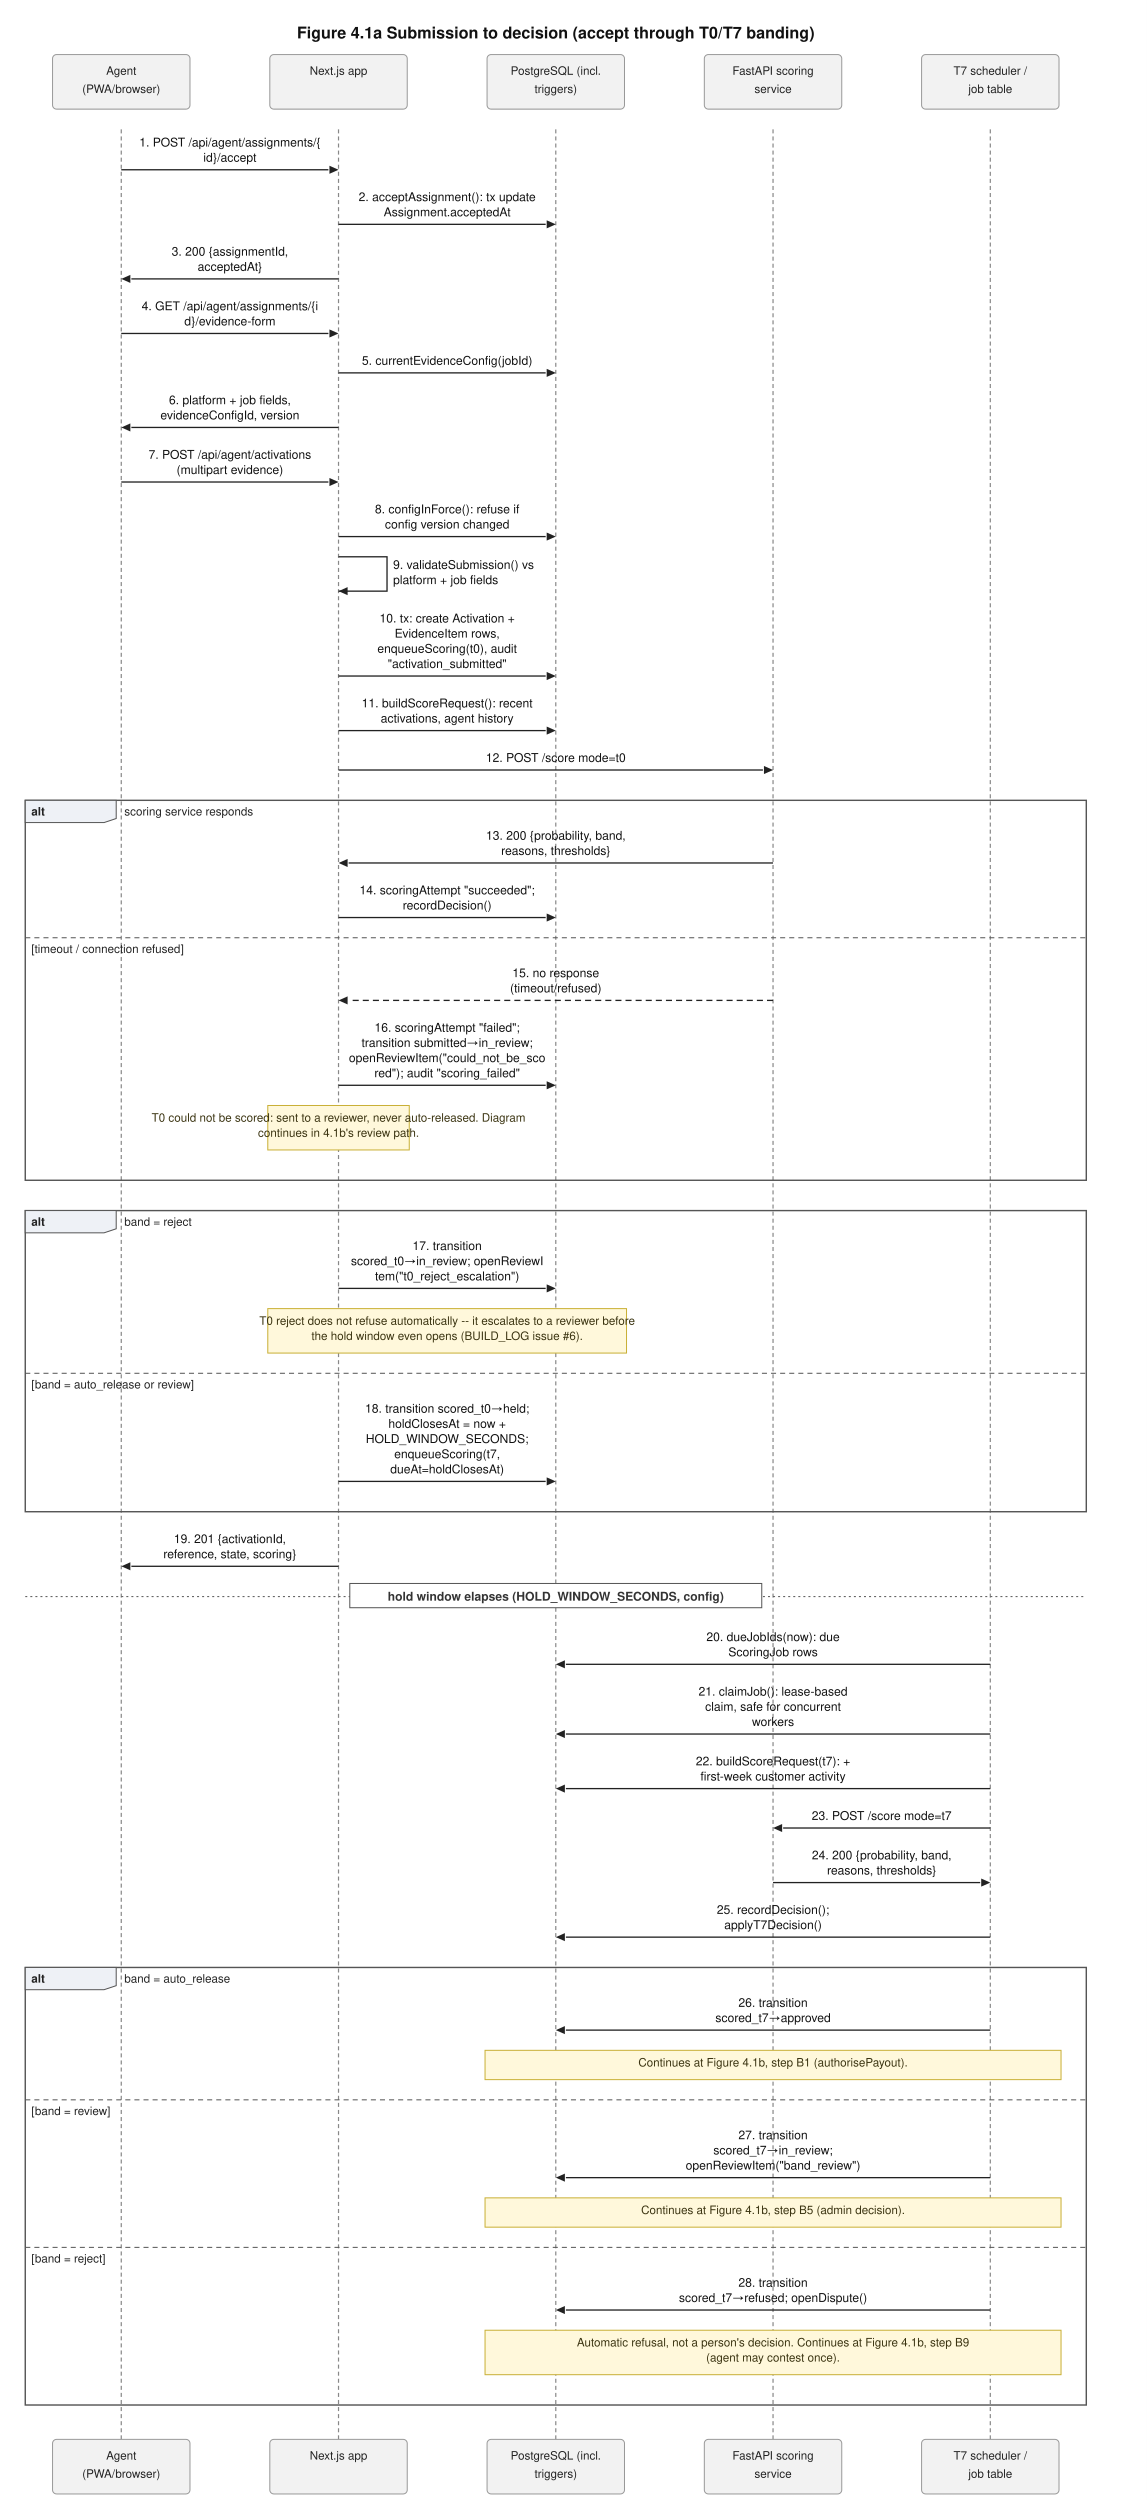
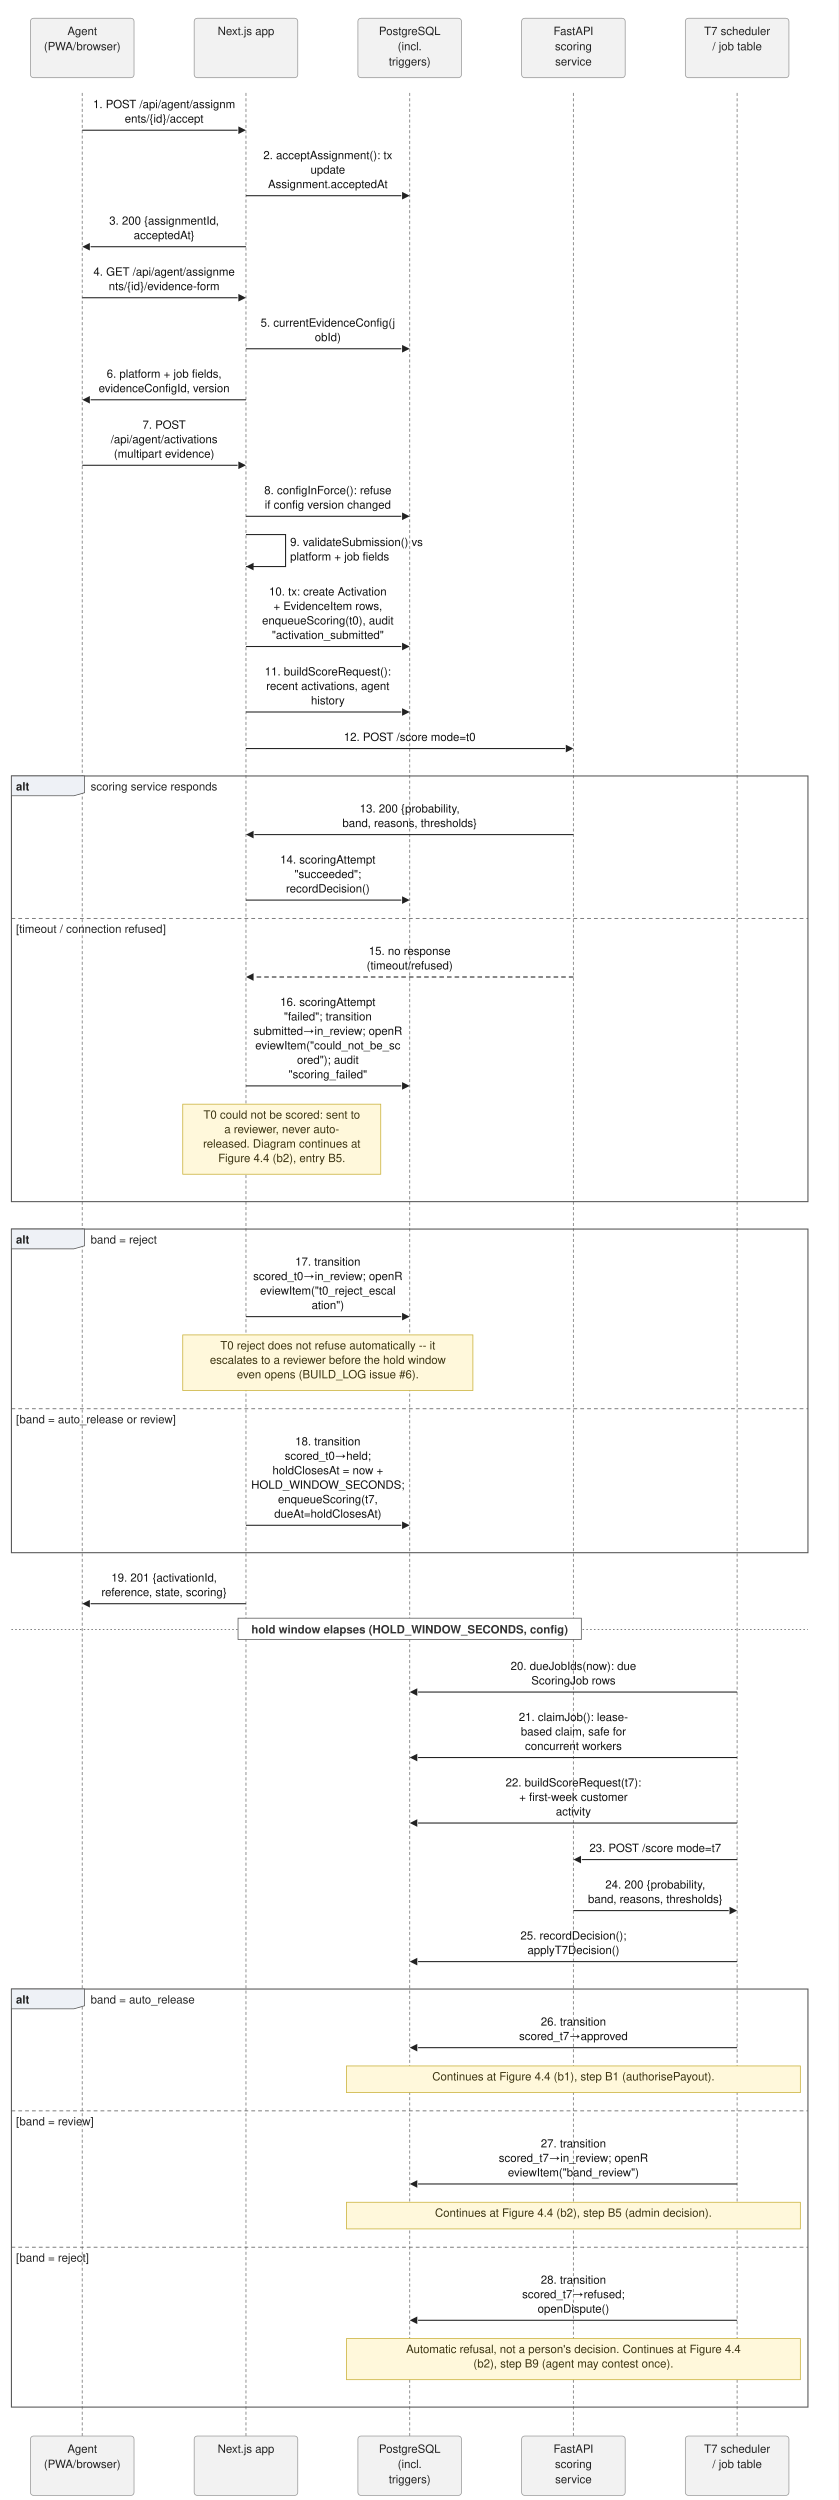
- <svg xmlns="http://www.w3.org/2000/svg" viewBox="0 0 1135 2474" font-family="Helvetica, Arial, sans-serif">
-   <rect x="0" y="0" width="1135" height="2474" fill="white" />
-   <text x="550.0" y="38" font-size="16" font-weight="700" text-anchor="middle" fill="#111">Figure 4.1a  Submission to decision (accept through T0/T7 banding)</text>
-   <rect x="52" y="54" width="136" height="54" rx="4" fill="#f2f2f2" stroke="#999" />
-   <text x="120" y="74" font-size="11.5" text-anchor="middle" fill="#222">Agent</text>
-   <text x="120" y="92" font-size="11.5" text-anchor="middle" fill="#222">(PWA/browser)</text>
-   <line x1="120" y1="128" x2="120" y2="2414" stroke="#888" stroke-width="1.2" stroke-dasharray="4,3" />
-   <rect x="52" y="2414" width="136" height="54" rx="4" fill="#f2f2f2" stroke="#999" />
-   <text x="120" y="2434" font-size="11.5" text-anchor="middle" fill="#222">Agent</text>
-   <text x="120" y="2452" font-size="11.5" text-anchor="middle" fill="#222">(PWA/browser)</text>
-   <rect x="267" y="54" width="136" height="54" rx="4" fill="#f2f2f2" stroke="#999" />
-   <text x="335" y="74" font-size="11.5" text-anchor="middle" fill="#222">Next.js app</text>
-   <line x1="335" y1="128" x2="335" y2="2414" stroke="#888" stroke-width="1.2" stroke-dasharray="4,3" />
-   <rect x="267" y="2414" width="136" height="54" rx="4" fill="#f2f2f2" stroke="#999" />
-   <text x="335" y="2434" font-size="11.5" text-anchor="middle" fill="#222">Next.js app</text>
-   <rect x="482" y="54" width="136" height="54" rx="4" fill="#f2f2f2" stroke="#999" />
-   <text x="550" y="74" font-size="11.5" text-anchor="middle" fill="#222">PostgreSQL (incl.</text>
-   <text x="550" y="92" font-size="11.5" text-anchor="middle" fill="#222">triggers)</text>
-   <line x1="550" y1="128" x2="550" y2="2414" stroke="#888" stroke-width="1.2" stroke-dasharray="4,3" />
-   <rect x="482" y="2414" width="136" height="54" rx="4" fill="#f2f2f2" stroke="#999" />
-   <text x="550" y="2434" font-size="11.5" text-anchor="middle" fill="#222">PostgreSQL (incl.</text>
-   <text x="550" y="2452" font-size="11.5" text-anchor="middle" fill="#222">triggers)</text>
-   <rect x="697" y="54" width="136" height="54" rx="4" fill="#f2f2f2" stroke="#999" />
-   <text x="765" y="74" font-size="11.5" text-anchor="middle" fill="#222">FastAPI scoring</text>
-   <text x="765" y="92" font-size="11.5" text-anchor="middle" fill="#222">service</text>
-   <line x1="765" y1="128" x2="765" y2="2414" stroke="#888" stroke-width="1.2" stroke-dasharray="4,3" />
-   <rect x="697" y="2414" width="136" height="54" rx="4" fill="#f2f2f2" stroke="#999" />
-   <text x="765" y="2434" font-size="11.5" text-anchor="middle" fill="#222">FastAPI scoring</text>
-   <text x="765" y="2452" font-size="11.5" text-anchor="middle" fill="#222">service</text>
-   <rect x="912" y="54" width="136" height="54" rx="4" fill="#f2f2f2" stroke="#999" />
-   <text x="980" y="74" font-size="11.5" text-anchor="middle" fill="#222">T7 scheduler /</text>
-   <text x="980" y="92" font-size="11.5" text-anchor="middle" fill="#222">job table</text>
-   <line x1="980" y1="128" x2="980" y2="2414" stroke="#888" stroke-width="1.2" stroke-dasharray="4,3" />
-   <rect x="912" y="2414" width="136" height="54" rx="4" fill="#f2f2f2" stroke="#999" />
-   <text x="980" y="2434" font-size="11.5" text-anchor="middle" fill="#222">T7 scheduler /</text>
-   <text x="980" y="2452" font-size="11.5" text-anchor="middle" fill="#222">job table</text>
-   <line x1="120" y1="168" x2="325" y2="168" stroke="#222" stroke-width="1.3" />
-   <path d="M326,164 L335,168 L326,172 Z" fill="#222" />
-   <text x="227.5" y="145" font-size="12" text-anchor="middle" fill="#111">1. POST /api/agent/assignments/{</text>
-   <text x="227.5" y="160" font-size="12" text-anchor="middle" fill="#111">id}/accept</text>
-   <line x1="335" y1="222" x2="540" y2="222" stroke="#222" stroke-width="1.3" />
-   <path d="M541,218 L550,222 L541,226 Z" fill="#222" />
-   <text x="442.5" y="199" font-size="12" text-anchor="middle" fill="#111">2. acceptAssignment(): tx update</text>
-   <text x="442.5" y="214" font-size="12" text-anchor="middle" fill="#111">Assignment.acceptedAt</text>
-   <line x1="335" y1="276" x2="130" y2="276" stroke="#222" stroke-width="1.3" />
-   <path d="M129,272 L120,276 L129,280 Z" fill="#222" />
-   <text x="227.5" y="253" font-size="12" text-anchor="middle" fill="#111">3. 200 {assignmentId,</text>
-   <text x="227.5" y="268" font-size="12" text-anchor="middle" fill="#111">acceptedAt}</text>
-   <line x1="120" y1="330" x2="325" y2="330" stroke="#222" stroke-width="1.3" />
-   <path d="M326,326 L335,330 L326,334 Z" fill="#222" />
-   <text x="227.5" y="307" font-size="12" text-anchor="middle" fill="#111">4. GET /api/agent/assignments/{i</text>
-   <text x="227.5" y="322" font-size="12" text-anchor="middle" fill="#111">d}/evidence-form</text>
-   <line x1="335" y1="369" x2="540" y2="369" stroke="#222" stroke-width="1.3" />
-   <path d="M541,365 L550,369 L541,373 Z" fill="#222" />
-   <text x="442.5" y="361" font-size="12" text-anchor="middle" fill="#111">5. currentEvidenceConfig(jobId)</text>
-   <line x1="335" y1="423" x2="130" y2="423" stroke="#222" stroke-width="1.3" />
-   <path d="M129,419 L120,423 L129,427 Z" fill="#222" />
-   <text x="227.5" y="400" font-size="12" text-anchor="middle" fill="#111">6. platform + job fields,</text>
-   <text x="227.5" y="415" font-size="12" text-anchor="middle" fill="#111">evidenceConfigId, version</text>
-   <line x1="120" y1="477" x2="325" y2="477" stroke="#222" stroke-width="1.3" />
-   <path d="M326,473 L335,477 L326,481 Z" fill="#222" />
-   <text x="227.5" y="454" font-size="12" text-anchor="middle" fill="#111">7. POST /api/agent/activations</text>
-   <text x="227.5" y="469" font-size="12" text-anchor="middle" fill="#111">(multipart evidence)</text>
-   <line x1="335" y1="531" x2="540" y2="531" stroke="#222" stroke-width="1.3" />
-   <path d="M541,527 L550,531 L541,535 Z" fill="#222" />
-   <text x="442.5" y="508" font-size="12" text-anchor="middle" fill="#111">8. configInForce(): refuse if</text>
-   <text x="442.5" y="523" font-size="12" text-anchor="middle" fill="#111">config version changed</text>
-   <path d="M335,551 L383,551 L383,585 L335,585" fill="none" stroke="#222" stroke-width="1.3" />
-   <path d="M344,581 L335,585 L344,589 Z" fill="#222" />
-   <text x="389" y="563" font-size="12" text-anchor="start" fill="#111">9. validateSubmission() vs</text>
-   <text x="389" y="578" font-size="12" text-anchor="start" fill="#111">platform + job fields</text>
-   <line x1="335" y1="669" x2="540" y2="669" stroke="#222" stroke-width="1.3" />
-   <path d="M541,665 L550,669 L541,673 Z" fill="#222" />
-   <text x="442.5" y="616" font-size="12" text-anchor="middle" fill="#111">10. tx: create Activation +</text>
-   <text x="442.5" y="631" font-size="12" text-anchor="middle" fill="#111">EvidenceItem rows,</text>
-   <text x="442.5" y="646" font-size="12" text-anchor="middle" fill="#111">enqueueScoring(t0), audit</text>
-   <text x="442.5" y="661" font-size="12" text-anchor="middle" fill="#111">"activation_submitted"</text>
-   <line x1="335" y1="723" x2="540" y2="723" stroke="#222" stroke-width="1.3" />
-   <path d="M541,719 L550,723 L541,727 Z" fill="#222" />
-   <text x="442.5" y="700" font-size="12" text-anchor="middle" fill="#111">11. buildScoreRequest(): recent</text>
-   <text x="442.5" y="715" font-size="12" text-anchor="middle" fill="#111">activations, agent history</text>
-   <line x1="335" y1="762" x2="755" y2="762" stroke="#222" stroke-width="1.3" />
-   <path d="M756,758 L765,762 L756,766 Z" fill="#222" />
-   <text x="550.0" y="754" font-size="12" text-anchor="middle" fill="#111">12. POST /score  mode=t0</text>
-   <line x1="765" y1="854" x2="345" y2="854" stroke="#222" stroke-width="1.3" />
-   <path d="M344,850 L335,854 L344,858 Z" fill="#222" />
-   <text x="550.0" y="831" font-size="12" text-anchor="middle" fill="#111">13. 200 {probability, band,</text>
-   <text x="550.0" y="846" font-size="12" text-anchor="middle" fill="#111">reasons, thresholds}</text>
-   <line x1="335" y1="908" x2="540" y2="908" stroke="#222" stroke-width="1.3" />
-   <path d="M541,904 L550,908 L541,912 Z" fill="#222" />
-   <text x="442.5" y="885" font-size="12" text-anchor="middle" fill="#111">14. scoringAttempt "succeeded";</text>
-   <text x="442.5" y="900" font-size="12" text-anchor="middle" fill="#111">recordDecision()</text>
-   <line x1="765" y1="990" x2="345" y2="990" stroke="#222" stroke-width="1.3" stroke-dasharray="6,4" />
-   <path d="M344,986 L335,990 L344,994 Z" fill="#222" />
-   <text x="550.0" y="967" font-size="12" text-anchor="middle" fill="#111">15. no response</text>
-   <text x="550.0" y="982" font-size="12" text-anchor="middle" fill="#111">(timeout/refused)</text>
-   <line x1="335" y1="1074" x2="540" y2="1074" stroke="#222" stroke-width="1.3" />
-   <path d="M541,1070 L550,1074 L541,1078 Z" fill="#222" />
-   <text x="442.5" y="1021" font-size="12" text-anchor="middle" fill="#111">16. scoringAttempt "failed";</text>
-   <text x="442.5" y="1036" font-size="12" text-anchor="middle" fill="#111">transition submitted→in_review;</text>
-   <text x="442.5" y="1051" font-size="12" text-anchor="middle" fill="#111">openReviewItem("could_not_be_sco</text>
-   <text x="442.5" y="1066" font-size="12" text-anchor="middle" fill="#111">red"); audit "scoring_failed"</text>
-   <rect x="265" y="1094" width="140" height="44" fill="#fff8db" stroke="#c9b037" stroke-width="1" />
-   <text x="335.0" y="1110" font-size="11.5" text-anchor="middle" fill="#3a3310">T0 could not be scored: sent to a reviewer, never auto-released. Diagram</text>
-   <text x="335.0" y="1125" font-size="11.5" text-anchor="middle" fill="#3a3310">continues in 4.1b's review path.</text>
-   <rect x="25" y="792" width="1050" height="376" fill="none" stroke="#555" stroke-width="1.4" />
-   <path d="M25,792 L115,792 L115,810 L103,814 L25,814 Z" fill="#eef1f6" stroke="#555" />
-   <text x="31" y="807" font-size="11.5" font-weight="700" fill="#222">alt</text>
-   <text x="123" y="807" font-size="11.5" fill="#222">scoring service responds</text>
-   <line x1="25" y1="928" x2="1075" y2="928" stroke="#555" stroke-width="1" stroke-dasharray="5,4" />
-   <text x="31" y="943" font-size="11.5" fill="#222">[timeout / connection refused]</text>
-   <line x1="335" y1="1275" x2="540" y2="1275" stroke="#222" stroke-width="1.3" />
-   <path d="M541,1271 L550,1275 L541,1279 Z" fill="#222" />
-   <text x="442.5" y="1237" font-size="12" text-anchor="middle" fill="#111">17. transition</text>
-   <text x="442.5" y="1252" font-size="12" text-anchor="middle" fill="#111">scored_t0→in_review; openReviewI</text>
-   <text x="442.5" y="1267" font-size="12" text-anchor="middle" fill="#111">tem("t0_reject_escalation")</text>
-   <rect x="265" y="1295" width="355" height="44" fill="#fff8db" stroke="#c9b037" stroke-width="1" />
-   <text x="442.5" y="1311" font-size="11.5" text-anchor="middle" fill="#3a3310">T0 reject does not refuse automatically -- it escalates to a reviewer before</text>
-   <text x="442.5" y="1326" font-size="11.5" text-anchor="middle" fill="#3a3310">the hold window even opens (BUILD_LOG issue #6).</text>
-   <line x1="335" y1="1466" x2="540" y2="1466" stroke="#222" stroke-width="1.3" />
-   <path d="M541,1462 L550,1466 L541,1470 Z" fill="#222" />
-   <text x="442.5" y="1398" font-size="12" text-anchor="middle" fill="#111">18. transition scored_t0→held;</text>
-   <text x="442.5" y="1413" font-size="12" text-anchor="middle" fill="#111">holdClosesAt = now +</text>
-   <text x="442.5" y="1428" font-size="12" text-anchor="middle" fill="#111">HOLD_WINDOW_SECONDS;</text>
-   <text x="442.5" y="1443" font-size="12" text-anchor="middle" fill="#111">enqueueScoring(t7,</text>
-   <text x="442.5" y="1458" font-size="12" text-anchor="middle" fill="#111">dueAt=holdClosesAt)</text>
-   <rect x="25" y="1198" width="1050" height="298" fill="none" stroke="#555" stroke-width="1.4" />
-   <path d="M25,1198 L115,1198 L115,1216 L103,1220 L25,1220 Z" fill="#eef1f6" stroke="#555" />
-   <text x="31" y="1213" font-size="11.5" font-weight="700" fill="#222">alt</text>
-   <text x="123" y="1213" font-size="11.5" fill="#222">band = reject</text>
-   <line x1="25" y1="1359" x2="1075" y2="1359" stroke="#555" stroke-width="1" stroke-dasharray="5,4" />
-   <text x="31" y="1374" font-size="11.5" fill="#222">[band = auto_release or review]</text>
-   <line x1="335" y1="1550" x2="130" y2="1550" stroke="#222" stroke-width="1.3" />
-   <path d="M129,1546 L120,1550 L129,1554 Z" fill="#222" />
-   <text x="227.5" y="1527" font-size="12" text-anchor="middle" fill="#111">19. 201 {activationId,</text>
-   <text x="227.5" y="1542" font-size="12" text-anchor="middle" fill="#111">reference, state, scoring}</text>
-   <line x1="25" y1="1580" x2="1075" y2="1580" stroke="#555" stroke-width="1" stroke-dasharray="2,3" />
-   <rect x="346.16" y="1567" width="407.68" height="24" fill="white" stroke="#555" />
-   <text x="550.0" y="1584" font-size="12" font-weight="600" text-anchor="middle" fill="#333">hold window elapses (HOLD_WINDOW_SECONDS, config)</text>
-   <line x1="980" y1="1647" x2="560" y2="1647" stroke="#222" stroke-width="1.3" />
-   <path d="M559,1643 L550,1647 L559,1651 Z" fill="#222" />
-   <text x="765.0" y="1624" font-size="12" text-anchor="middle" fill="#111">20. dueJobIds(now): due</text>
-   <text x="765.0" y="1639" font-size="12" text-anchor="middle" fill="#111">ScoringJob rows</text>
-   <line x1="980" y1="1716" x2="560" y2="1716" stroke="#222" stroke-width="1.3" />
-   <path d="M559,1712 L550,1716 L559,1720 Z" fill="#222" />
-   <text x="765.0" y="1678" font-size="12" text-anchor="middle" fill="#111">21. claimJob(): lease-based</text>
-   <text x="765.0" y="1693" font-size="12" text-anchor="middle" fill="#111">claim, safe for concurrent</text>
-   <text x="765.0" y="1708" font-size="12" text-anchor="middle" fill="#111">workers</text>
-   <line x1="980" y1="1770" x2="560" y2="1770" stroke="#222" stroke-width="1.3" />
-   <path d="M559,1766 L550,1770 L559,1774 Z" fill="#222" />
-   <text x="765.0" y="1747" font-size="12" text-anchor="middle" fill="#111">22. buildScoreRequest(t7): +</text>
-   <text x="765.0" y="1762" font-size="12" text-anchor="middle" fill="#111">first-week customer activity</text>
-   <line x1="980" y1="1809" x2="775" y2="1809" stroke="#222" stroke-width="1.3" />
-   <path d="M774,1805 L765,1809 L774,1813 Z" fill="#222" />
-   <text x="872.5" y="1801" font-size="12" text-anchor="middle" fill="#111">23. POST /score  mode=t7</text>
-   <line x1="765" y1="1863" x2="970" y2="1863" stroke="#222" stroke-width="1.3" />
-   <path d="M971,1859 L980,1863 L971,1867 Z" fill="#222" />
-   <text x="872.5" y="1840" font-size="12" text-anchor="middle" fill="#111">24. 200 {probability, band,</text>
-   <text x="872.5" y="1855" font-size="12" text-anchor="middle" fill="#111">reasons, thresholds}</text>
-   <line x1="980" y1="1917" x2="560" y2="1917" stroke="#222" stroke-width="1.3" />
-   <path d="M559,1913 L550,1917 L559,1921 Z" fill="#222" />
-   <text x="765.0" y="1894" font-size="12" text-anchor="middle" fill="#111">25. recordDecision();</text>
-   <text x="765.0" y="1909" font-size="12" text-anchor="middle" fill="#111">applyT7Decision()</text>
-   <line x1="980" y1="2009" x2="560" y2="2009" stroke="#222" stroke-width="1.3" />
-   <path d="M559,2005 L550,2009 L559,2013 Z" fill="#222" />
-   <text x="765.0" y="1986" font-size="12" text-anchor="middle" fill="#111">26. transition</text>
-   <text x="765.0" y="2001" font-size="12" text-anchor="middle" fill="#111">scored_t7→approved</text>
-   <rect x="480" y="2029" width="570" height="29" fill="#fff8db" stroke="#c9b037" stroke-width="1" />
-   <text x="765.0" y="2045" font-size="11.5" text-anchor="middle" fill="#3a3310">Continues at Figure 4.1b, step B1 (authorisePayout).</text>
-   <line x1="980" y1="2155" x2="560" y2="2155" stroke="#222" stroke-width="1.3" />
-   <path d="M559,2151 L550,2155 L559,2159 Z" fill="#222" />
-   <text x="765.0" y="2117" font-size="12" text-anchor="middle" fill="#111">27. transition</text>
-   <text x="765.0" y="2132" font-size="12" text-anchor="middle" fill="#111">scored_t7→in_review;</text>
-   <text x="765.0" y="2147" font-size="12" text-anchor="middle" fill="#111">openReviewItem("band_review")</text>
-   <rect x="480" y="2175" width="570" height="29" fill="#fff8db" stroke="#c9b037" stroke-width="1" />
-   <text x="765.0" y="2191" font-size="11.5" text-anchor="middle" fill="#3a3310">Continues at Figure 4.1b, step B5 (admin decision).</text>
-   <line x1="980" y1="2286" x2="560" y2="2286" stroke="#222" stroke-width="1.3" />
-   <path d="M559,2282 L550,2286 L559,2290 Z" fill="#222" />
-   <text x="765.0" y="2263" font-size="12" text-anchor="middle" fill="#111">28. transition</text>
-   <text x="765.0" y="2278" font-size="12" text-anchor="middle" fill="#111">scored_t7→refused; openDispute()</text>
-   <rect x="480" y="2306" width="570" height="44" fill="#fff8db" stroke="#c9b037" stroke-width="1" />
-   <text x="765.0" y="2322" font-size="11.5" text-anchor="middle" fill="#3a3310">Automatic refusal, not a person's decision. Continues at Figure 4.1b, step B9</text>
-   <text x="765.0" y="2337" font-size="11.5" text-anchor="middle" fill="#3a3310">(agent may contest once).</text>
-   <rect x="25" y="1947" width="1050" height="433" fill="none" stroke="#555" stroke-width="1.4" />
-   <path d="M25,1947 L115,1947 L115,1965 L103,1969 L25,1969 Z" fill="#eef1f6" stroke="#555" />
-   <text x="31" y="1962" font-size="11.5" font-weight="700" fill="#222">alt</text>
-   <text x="123" y="1962" font-size="11.5" fill="#222">band = auto_release</text>
-   <line x1="25" y1="2078" x2="1075" y2="2078" stroke="#555" stroke-width="1" stroke-dasharray="5,4" />
-   <text x="31" y="2093" font-size="11.5" fill="#222">[band = review]</text>
-   <line x1="25" y1="2224" x2="1075" y2="2224" stroke="#555" stroke-width="1" stroke-dasharray="5,4" />
-   <text x="31" y="2239" font-size="11.5" fill="#222">[band = reject]</text>
+ <svg xmlns="http://www.w3.org/2000/svg" viewBox="0 0 1101.0 3283" font-family="Helvetica, Arial, sans-serif">
+   <rect x="0" y="0" width="1101.0" height="3283" fill="white" />
+   <rect x="40.0" y="24" width="136" height="78" rx="4" fill="#f2f2f2" stroke="#999" />
+   <text x="108.0" y="46" font-size="15" text-anchor="middle" fill="#222">Agent</text>
+   <text x="108.0" y="66" font-size="15" text-anchor="middle" fill="#222">(PWA/browser)</text>
+   <line x1="108.0" y1="122" x2="108.0" y2="3199" stroke="#888" stroke-width="1.2" stroke-dasharray="4,3" />
+   <rect x="40.0" y="3199" width="136" height="78" rx="4" fill="#f2f2f2" stroke="#999" />
+   <text x="108.0" y="3221" font-size="15" text-anchor="middle" fill="#222">Agent</text>
+   <text x="108.0" y="3241" font-size="15" text-anchor="middle" fill="#222">(PWA/browser)</text>
+   <rect x="255.0" y="24" width="136" height="78" rx="4" fill="#f2f2f2" stroke="#999" />
+   <text x="323.0" y="46" font-size="15" text-anchor="middle" fill="#222">Next.js app</text>
+   <line x1="323.0" y1="122" x2="323.0" y2="3199" stroke="#888" stroke-width="1.2" stroke-dasharray="4,3" />
+   <rect x="255.0" y="3199" width="136" height="78" rx="4" fill="#f2f2f2" stroke="#999" />
+   <text x="323.0" y="3221" font-size="15" text-anchor="middle" fill="#222">Next.js app</text>
+   <rect x="470.0" y="24" width="136" height="78" rx="4" fill="#f2f2f2" stroke="#999" />
+   <text x="538.0" y="46" font-size="15" text-anchor="middle" fill="#222">PostgreSQL</text>
+   <text x="538.0" y="66" font-size="15" text-anchor="middle" fill="#222">(incl.</text>
+   <text x="538.0" y="86" font-size="15" text-anchor="middle" fill="#222">triggers)</text>
+   <line x1="538.0" y1="122" x2="538.0" y2="3199" stroke="#888" stroke-width="1.2" stroke-dasharray="4,3" />
+   <rect x="470.0" y="3199" width="136" height="78" rx="4" fill="#f2f2f2" stroke="#999" />
+   <text x="538.0" y="3221" font-size="15" text-anchor="middle" fill="#222">PostgreSQL</text>
+   <text x="538.0" y="3241" font-size="15" text-anchor="middle" fill="#222">(incl.</text>
+   <text x="538.0" y="3261" font-size="15" text-anchor="middle" fill="#222">triggers)</text>
+   <rect x="685.0" y="24" width="136" height="78" rx="4" fill="#f2f2f2" stroke="#999" />
+   <text x="753.0" y="46" font-size="15" text-anchor="middle" fill="#222">FastAPI</text>
+   <text x="753.0" y="66" font-size="15" text-anchor="middle" fill="#222">scoring</text>
+   <text x="753.0" y="86" font-size="15" text-anchor="middle" fill="#222">service</text>
+   <line x1="753.0" y1="122" x2="753.0" y2="3199" stroke="#888" stroke-width="1.2" stroke-dasharray="4,3" />
+   <rect x="685.0" y="3199" width="136" height="78" rx="4" fill="#f2f2f2" stroke="#999" />
+   <text x="753.0" y="3221" font-size="15" text-anchor="middle" fill="#222">FastAPI</text>
+   <text x="753.0" y="3241" font-size="15" text-anchor="middle" fill="#222">scoring</text>
+   <text x="753.0" y="3261" font-size="15" text-anchor="middle" fill="#222">service</text>
+   <rect x="900.0" y="24" width="136" height="78" rx="4" fill="#f2f2f2" stroke="#999" />
+   <text x="968.0" y="46" font-size="15" text-anchor="middle" fill="#222">T7 scheduler</text>
+   <text x="968.0" y="66" font-size="15" text-anchor="middle" fill="#222">/ job table</text>
+   <line x1="968.0" y1="122" x2="968.0" y2="3199" stroke="#888" stroke-width="1.2" stroke-dasharray="4,3" />
+   <rect x="900.0" y="3199" width="136" height="78" rx="4" fill="#f2f2f2" stroke="#999" />
+   <text x="968.0" y="3221" font-size="15" text-anchor="middle" fill="#222">T7 scheduler</text>
+   <text x="968.0" y="3241" font-size="15" text-anchor="middle" fill="#222">/ job table</text>
+   <line x1="108.0" y1="171" x2="312.0" y2="171" stroke="#222" stroke-width="1.4" />
+   <path d="M313.0,166 L323.0,171 L313.0,176 Z" fill="#222" />
+   <text x="215.5" y="142" font-size="15" text-anchor="middle" fill="#111">1. POST /api/agent/assignm</text>
+   <text x="215.5" y="161" font-size="15" text-anchor="middle" fill="#111">ents/{id}/accept</text>
+   <line x1="323.0" y1="257" x2="527.0" y2="257" stroke="#222" stroke-width="1.4" />
+   <path d="M528.0,252 L538.0,257 L528.0,262 Z" fill="#222" />
+   <text x="430.5" y="209" font-size="15" text-anchor="middle" fill="#111">2. acceptAssignment(): tx</text>
+   <text x="430.5" y="228" font-size="15" text-anchor="middle" fill="#111">update</text>
+   <text x="430.5" y="247" font-size="15" text-anchor="middle" fill="#111">Assignment.acceptedAt</text>
+   <line x1="323.0" y1="324" x2="119.0" y2="324" stroke="#222" stroke-width="1.4" />
+   <path d="M118.0,319 L108.0,324 L118.0,329 Z" fill="#222" />
+   <text x="215.5" y="295" font-size="15" text-anchor="middle" fill="#111">3. 200 {assignmentId,</text>
+   <text x="215.5" y="314" font-size="15" text-anchor="middle" fill="#111">acceptedAt}</text>
+   <line x1="108.0" y1="391" x2="312.0" y2="391" stroke="#222" stroke-width="1.4" />
+   <path d="M313.0,386 L323.0,391 L313.0,396 Z" fill="#222" />
+   <text x="215.5" y="362" font-size="15" text-anchor="middle" fill="#111">4. GET /api/agent/assignme</text>
+   <text x="215.5" y="381" font-size="15" text-anchor="middle" fill="#111">nts/{id}/evidence-form</text>
+   <line x1="323.0" y1="458" x2="527.0" y2="458" stroke="#222" stroke-width="1.4" />
+   <path d="M528.0,453 L538.0,458 L528.0,463 Z" fill="#222" />
+   <text x="430.5" y="429" font-size="15" text-anchor="middle" fill="#111">5. currentEvidenceConfig(j</text>
+   <text x="430.5" y="448" font-size="15" text-anchor="middle" fill="#111">obId)</text>
+   <line x1="323.0" y1="525" x2="119.0" y2="525" stroke="#222" stroke-width="1.4" />
+   <path d="M118.0,520 L108.0,525 L118.0,530 Z" fill="#222" />
+   <text x="215.5" y="496" font-size="15" text-anchor="middle" fill="#111">6. platform + job fields,</text>
+   <text x="215.5" y="515" font-size="15" text-anchor="middle" fill="#111">evidenceConfigId, version</text>
+   <line x1="108.0" y1="611" x2="312.0" y2="611" stroke="#222" stroke-width="1.4" />
+   <path d="M313.0,606 L323.0,611 L313.0,616 Z" fill="#222" />
+   <text x="215.5" y="563" font-size="15" text-anchor="middle" fill="#111">7. POST</text>
+   <text x="215.5" y="582" font-size="15" text-anchor="middle" fill="#111">/api/agent/activations</text>
+   <text x="215.5" y="601" font-size="15" text-anchor="middle" fill="#111">(multipart evidence)</text>
+   <line x1="323.0" y1="678" x2="527.0" y2="678" stroke="#222" stroke-width="1.4" />
+   <path d="M528.0,673 L538.0,678 L528.0,683 Z" fill="#222" />
+   <text x="430.5" y="649" font-size="15" text-anchor="middle" fill="#111">8. configInForce(): refuse</text>
+   <text x="430.5" y="668" font-size="15" text-anchor="middle" fill="#111">if config version changed</text>
+   <path d="M323.0,702 L375.0,702 L375.0,744 L323.0,744" fill="none" stroke="#222" stroke-width="1.4" />
+   <path d="M333.0,739 L323.0,744 L333.0,749 Z" fill="#222" />
+   <text x="381.0" y="717" font-size="15" text-anchor="start" fill="#111">9. validateSubmission() vs</text>
+   <text x="381.0" y="736" font-size="15" text-anchor="start" fill="#111">platform + job fields</text>
+   <line x1="323.0" y1="849" x2="527.0" y2="849" stroke="#222" stroke-width="1.4" />
+   <path d="M528.0,844 L538.0,849 L528.0,854 Z" fill="#222" />
+   <text x="430.5" y="782" font-size="15" text-anchor="middle" fill="#111">10. tx: create Activation</text>
+   <text x="430.5" y="801" font-size="15" text-anchor="middle" fill="#111">+ EvidenceItem rows,</text>
+   <text x="430.5" y="820" font-size="15" text-anchor="middle" fill="#111">enqueueScoring(t0), audit</text>
+   <text x="430.5" y="839" font-size="15" text-anchor="middle" fill="#111">"activation_submitted"</text>
+   <line x1="323.0" y1="935" x2="527.0" y2="935" stroke="#222" stroke-width="1.4" />
+   <path d="M528.0,930 L538.0,935 L528.0,940 Z" fill="#222" />
+   <text x="430.5" y="887" font-size="15" text-anchor="middle" fill="#111">11. buildScoreRequest():</text>
+   <text x="430.5" y="906" font-size="15" text-anchor="middle" fill="#111">recent activations, agent</text>
+   <text x="430.5" y="925" font-size="15" text-anchor="middle" fill="#111">history</text>
+   <line x1="323.0" y1="983" x2="742.0" y2="983" stroke="#222" stroke-width="1.4" />
+   <path d="M743.0,978 L753.0,983 L743.0,988 Z" fill="#222" />
+   <text x="538.0" y="973" font-size="15" text-anchor="middle" fill="#111">12. POST /score  mode=t0</text>
+   <line x1="753.0" y1="1096" x2="334.0" y2="1096" stroke="#222" stroke-width="1.4" />
+   <path d="M333.0,1091 L323.0,1096 L333.0,1101 Z" fill="#222" />
+   <text x="538.0" y="1067" font-size="15" text-anchor="middle" fill="#111">13. 200 {probability,</text>
+   <text x="538.0" y="1086" font-size="15" text-anchor="middle" fill="#111">band, reasons, thresholds}</text>
+   <line x1="323.0" y1="1182" x2="527.0" y2="1182" stroke="#222" stroke-width="1.4" />
+   <path d="M528.0,1177 L538.0,1182 L528.0,1187 Z" fill="#222" />
+   <text x="430.5" y="1134" font-size="15" text-anchor="middle" fill="#111">14. scoringAttempt</text>
+   <text x="430.5" y="1153" font-size="15" text-anchor="middle" fill="#111">"succeeded";</text>
+   <text x="430.5" y="1172" font-size="15" text-anchor="middle" fill="#111">recordDecision()</text>
+   <line x1="753.0" y1="1283" x2="334.0" y2="1283" stroke="#222" stroke-width="1.4" stroke-dasharray="6,4" />
+   <path d="M333.0,1278 L323.0,1283 L333.0,1288 Z" fill="#222" />
+   <text x="538.0" y="1254" font-size="15" text-anchor="middle" fill="#111">15. no response</text>
+   <text x="538.0" y="1273" font-size="15" text-anchor="middle" fill="#111">(timeout/refused)</text>
+   <line x1="323.0" y1="1426" x2="527.0" y2="1426" stroke="#222" stroke-width="1.4" />
+   <path d="M528.0,1421 L538.0,1426 L528.0,1431 Z" fill="#222" />
+   <text x="430.5" y="1321" font-size="15" text-anchor="middle" fill="#111">16. scoringAttempt</text>
+   <text x="430.5" y="1340" font-size="15" text-anchor="middle" fill="#111">"failed"; transition</text>
+   <text x="430.5" y="1359" font-size="15" text-anchor="middle" fill="#111">submitted→in_review; openR</text>
+   <text x="430.5" y="1378" font-size="15" text-anchor="middle" fill="#111">eviewItem("could_not_be_sc</text>
+   <text x="430.5" y="1397" font-size="15" text-anchor="middle" fill="#111">ored"); audit</text>
+   <text x="430.5" y="1416" font-size="15" text-anchor="middle" fill="#111">"scoring_failed"</text>
+   <rect x="240.0" y="1450" width="260.0" height="92" fill="#fff8db" stroke="#c9b037" stroke-width="1" />
+   <text x="370.0" y="1469" font-size="15" text-anchor="middle" fill="#3a3310">T0 could not be scored: sent to</text>
+   <text x="370.0" y="1488" font-size="15" text-anchor="middle" fill="#3a3310">a reviewer, never auto-</text>
+   <text x="370.0" y="1507" font-size="15" text-anchor="middle" fill="#3a3310">released. Diagram continues at</text>
+   <text x="370.0" y="1526" font-size="15" text-anchor="middle" fill="#3a3310">Figure 4.4 (b2), entry B5.</text>
+   <rect x="15.0" y="1019" width="1046.0" height="559" fill="none" stroke="#555" stroke-width="1.4" />
+   <path d="M15.0,1019 L111.0,1019 L111.0,1041 L97.0,1045 L15.0,1045 Z" fill="#eef1f6" stroke="#555" />
+   <text x="21.0" y="1038" font-size="15" font-weight="700" fill="#222">alt</text>
+   <text x="119.0" y="1038" font-size="15" fill="#222">scoring service responds</text>
+   <line x1="15.0" y1="1206" x2="1061.0" y2="1206" stroke="#555" stroke-width="1" stroke-dasharray="5,4" />
+   <text x="21.0" y="1225" font-size="15" fill="#222">[timeout / connection refused]</text>
+   <line x1="323.0" y1="1729" x2="527.0" y2="1729" stroke="#222" stroke-width="1.4" />
+   <path d="M528.0,1724 L538.0,1729 L528.0,1734 Z" fill="#222" />
+   <text x="430.5" y="1662" font-size="15" text-anchor="middle" fill="#111">17. transition</text>
+   <text x="430.5" y="1681" font-size="15" text-anchor="middle" fill="#111">scored_t0→in_review; openR</text>
+   <text x="430.5" y="1700" font-size="15" text-anchor="middle" fill="#111">eviewItem("t0_reject_escal</text>
+   <text x="430.5" y="1719" font-size="15" text-anchor="middle" fill="#111">ation")</text>
+   <rect x="240.0" y="1753" width="381.0" height="73" fill="#fff8db" stroke="#c9b037" stroke-width="1" />
+   <text x="430.5" y="1772" font-size="15" text-anchor="middle" fill="#3a3310">T0 reject does not refuse automatically -- it</text>
+   <text x="430.5" y="1791" font-size="15" text-anchor="middle" fill="#3a3310">escalates to a reviewer before the hold window</text>
+   <text x="430.5" y="1810" font-size="15" text-anchor="middle" fill="#3a3310">even opens (BUILD_LOG issue #6).</text>
+   <line x1="323.0" y1="2003" x2="527.0" y2="2003" stroke="#222" stroke-width="1.4" />
+   <path d="M528.0,1998 L538.0,2003 L528.0,2008 Z" fill="#222" />
+   <text x="430.5" y="1898" font-size="15" text-anchor="middle" fill="#111">18. transition</text>
+   <text x="430.5" y="1917" font-size="15" text-anchor="middle" fill="#111">scored_t0→held;</text>
+   <text x="430.5" y="1936" font-size="15" text-anchor="middle" fill="#111">holdClosesAt = now +</text>
+   <text x="430.5" y="1955" font-size="15" text-anchor="middle" fill="#111">HOLD_WINDOW_SECONDS;</text>
+   <text x="430.5" y="1974" font-size="15" text-anchor="middle" fill="#111">enqueueScoring(t7,</text>
+   <text x="430.5" y="1993" font-size="15" text-anchor="middle" fill="#111">dueAt=holdClosesAt)</text>
+   <rect x="15.0" y="1614" width="1046.0" height="425" fill="none" stroke="#555" stroke-width="1.4" />
+   <path d="M15.0,1614 L111.0,1614 L111.0,1636 L97.0,1640 L15.0,1640 Z" fill="#eef1f6" stroke="#555" />
+   <text x="21.0" y="1633" font-size="15" font-weight="700" fill="#222">alt</text>
+   <text x="119.0" y="1633" font-size="15" fill="#222">band = reject</text>
+   <line x1="15.0" y1="1850" x2="1061.0" y2="1850" stroke="#555" stroke-width="1" stroke-dasharray="5,4" />
+   <text x="21.0" y="1869" font-size="15" fill="#222">[band = auto_release or review]</text>
+   <line x1="323.0" y1="2106" x2="119.0" y2="2106" stroke="#222" stroke-width="1.4" />
+   <path d="M118.0,2101 L108.0,2106 L118.0,2111 Z" fill="#222" />
+   <text x="215.5" y="2077" font-size="15" text-anchor="middle" fill="#111">19. 201 {activationId,</text>
+   <text x="215.5" y="2096" font-size="15" text-anchor="middle" fill="#111">reference, state, scoring}</text>
+   <line x1="15.0" y1="2140" x2="1061.0" y2="2140" stroke="#555" stroke-width="1" stroke-dasharray="2,3" />
+   <rect x="312.6" y="2125" width="450.8" height="28" fill="white" stroke="#555" />
+   <text x="538.0" y="2145" font-size="15" font-weight="600" text-anchor="middle" fill="#333">hold window elapses (HOLD_WINDOW_SECONDS, config)</text>
+   <line x1="968.0" y1="2222" x2="549.0" y2="2222" stroke="#222" stroke-width="1.4" />
+   <path d="M548.0,2217 L538.0,2222 L548.0,2227 Z" fill="#222" />
+   <text x="753.0" y="2193" font-size="15" text-anchor="middle" fill="#111">20. dueJobIds(now): due</text>
+   <text x="753.0" y="2212" font-size="15" text-anchor="middle" fill="#111">ScoringJob rows</text>
+   <line x1="968.0" y1="2308" x2="549.0" y2="2308" stroke="#222" stroke-width="1.4" />
+   <path d="M548.0,2303 L538.0,2308 L548.0,2313 Z" fill="#222" />
+   <text x="753.0" y="2260" font-size="15" text-anchor="middle" fill="#111">21. claimJob(): lease-</text>
+   <text x="753.0" y="2279" font-size="15" text-anchor="middle" fill="#111">based claim, safe for</text>
+   <text x="753.0" y="2298" font-size="15" text-anchor="middle" fill="#111">concurrent workers</text>
+   <line x1="968.0" y1="2394" x2="549.0" y2="2394" stroke="#222" stroke-width="1.4" />
+   <path d="M548.0,2389 L538.0,2394 L548.0,2399 Z" fill="#222" />
+   <text x="753.0" y="2346" font-size="15" text-anchor="middle" fill="#111">22. buildScoreRequest(t7):</text>
+   <text x="753.0" y="2365" font-size="15" text-anchor="middle" fill="#111">+ first-week customer</text>
+   <text x="753.0" y="2384" font-size="15" text-anchor="middle" fill="#111">activity</text>
+   <line x1="968.0" y1="2442" x2="764.0" y2="2442" stroke="#222" stroke-width="1.4" />
+   <path d="M763.0,2437 L753.0,2442 L763.0,2447 Z" fill="#222" />
+   <text x="860.5" y="2432" font-size="15" text-anchor="middle" fill="#111">23. POST /score  mode=t7</text>
+   <line x1="753.0" y1="2509" x2="957.0" y2="2509" stroke="#222" stroke-width="1.4" />
+   <path d="M958.0,2504 L968.0,2509 L958.0,2514 Z" fill="#222" />
+   <text x="860.5" y="2480" font-size="15" text-anchor="middle" fill="#111">24. 200 {probability,</text>
+   <text x="860.5" y="2499" font-size="15" text-anchor="middle" fill="#111">band, reasons, thresholds}</text>
+   <line x1="968.0" y1="2576" x2="549.0" y2="2576" stroke="#222" stroke-width="1.4" />
+   <path d="M548.0,2571 L538.0,2576 L548.0,2581 Z" fill="#222" />
+   <text x="753.0" y="2547" font-size="15" text-anchor="middle" fill="#111">25. recordDecision();</text>
+   <text x="753.0" y="2566" font-size="15" text-anchor="middle" fill="#111">applyT7Decision()</text>
+   <line x1="968.0" y1="2689" x2="549.0" y2="2689" stroke="#222" stroke-width="1.4" />
+   <path d="M548.0,2684 L538.0,2689 L548.0,2694 Z" fill="#222" />
+   <text x="753.0" y="2660" font-size="15" text-anchor="middle" fill="#111">26. transition</text>
+   <text x="753.0" y="2679" font-size="15" text-anchor="middle" fill="#111">scored_t7→approved</text>
+   <rect x="455.0" y="2713" width="596.0" height="35" fill="#fff8db" stroke="#c9b037" stroke-width="1" />
+   <text x="753.0" y="2732" font-size="15" text-anchor="middle" fill="#3a3310">Continues at Figure 4.4 (b1), step B1 (authorisePayout).</text>
+   <line x1="968.0" y1="2868" x2="549.0" y2="2868" stroke="#222" stroke-width="1.4" />
+   <path d="M548.0,2863 L538.0,2868 L548.0,2873 Z" fill="#222" />
+   <text x="753.0" y="2820" font-size="15" text-anchor="middle" fill="#111">27. transition</text>
+   <text x="753.0" y="2839" font-size="15" text-anchor="middle" fill="#111">scored_t7→in_review; openR</text>
+   <text x="753.0" y="2858" font-size="15" text-anchor="middle" fill="#111">eviewItem("band_review")</text>
+   <rect x="455.0" y="2892" width="596.0" height="35" fill="#fff8db" stroke="#c9b037" stroke-width="1" />
+   <text x="753.0" y="2911" font-size="15" text-anchor="middle" fill="#3a3310">Continues at Figure 4.4 (b2), step B5 (admin decision).</text>
+   <line x1="968.0" y1="3047" x2="549.0" y2="3047" stroke="#222" stroke-width="1.4" />
+   <path d="M548.0,3042 L538.0,3047 L548.0,3052 Z" fill="#222" />
+   <text x="753.0" y="2999" font-size="15" text-anchor="middle" fill="#111">28. transition</text>
+   <text x="753.0" y="3018" font-size="15" text-anchor="middle" fill="#111">scored_t7→refused;</text>
+   <text x="753.0" y="3037" font-size="15" text-anchor="middle" fill="#111">openDispute()</text>
+   <rect x="455.0" y="3071" width="596.0" height="54" fill="#fff8db" stroke="#c9b037" stroke-width="1" />
+   <text x="753.0" y="3090" font-size="15" text-anchor="middle" fill="#3a3310">Automatic refusal, not a person's decision. Continues at Figure 4.4</text>
+   <text x="753.0" y="3109" font-size="15" text-anchor="middle" fill="#3a3310">(b2), step B9 (agent may contest once).</text>
+   <rect x="15.0" y="2612" width="1046.0" height="549" fill="none" stroke="#555" stroke-width="1.4" />
+   <path d="M15.0,2612 L111.0,2612 L111.0,2634 L97.0,2638 L15.0,2638 Z" fill="#eef1f6" stroke="#555" />
+   <text x="21.0" y="2631" font-size="15" font-weight="700" fill="#222">alt</text>
+   <text x="119.0" y="2631" font-size="15" fill="#222">band = auto_release</text>
+   <line x1="15.0" y1="2772" x2="1061.0" y2="2772" stroke="#555" stroke-width="1" stroke-dasharray="5,4" />
+   <text x="21.0" y="2791" font-size="15" fill="#222">[band = review]</text>
+   <line x1="15.0" y1="2951" x2="1061.0" y2="2951" stroke="#555" stroke-width="1" stroke-dasharray="5,4" />
+   <text x="21.0" y="2970" font-size="15" fill="#222">[band = reject]</text>
</svg>
